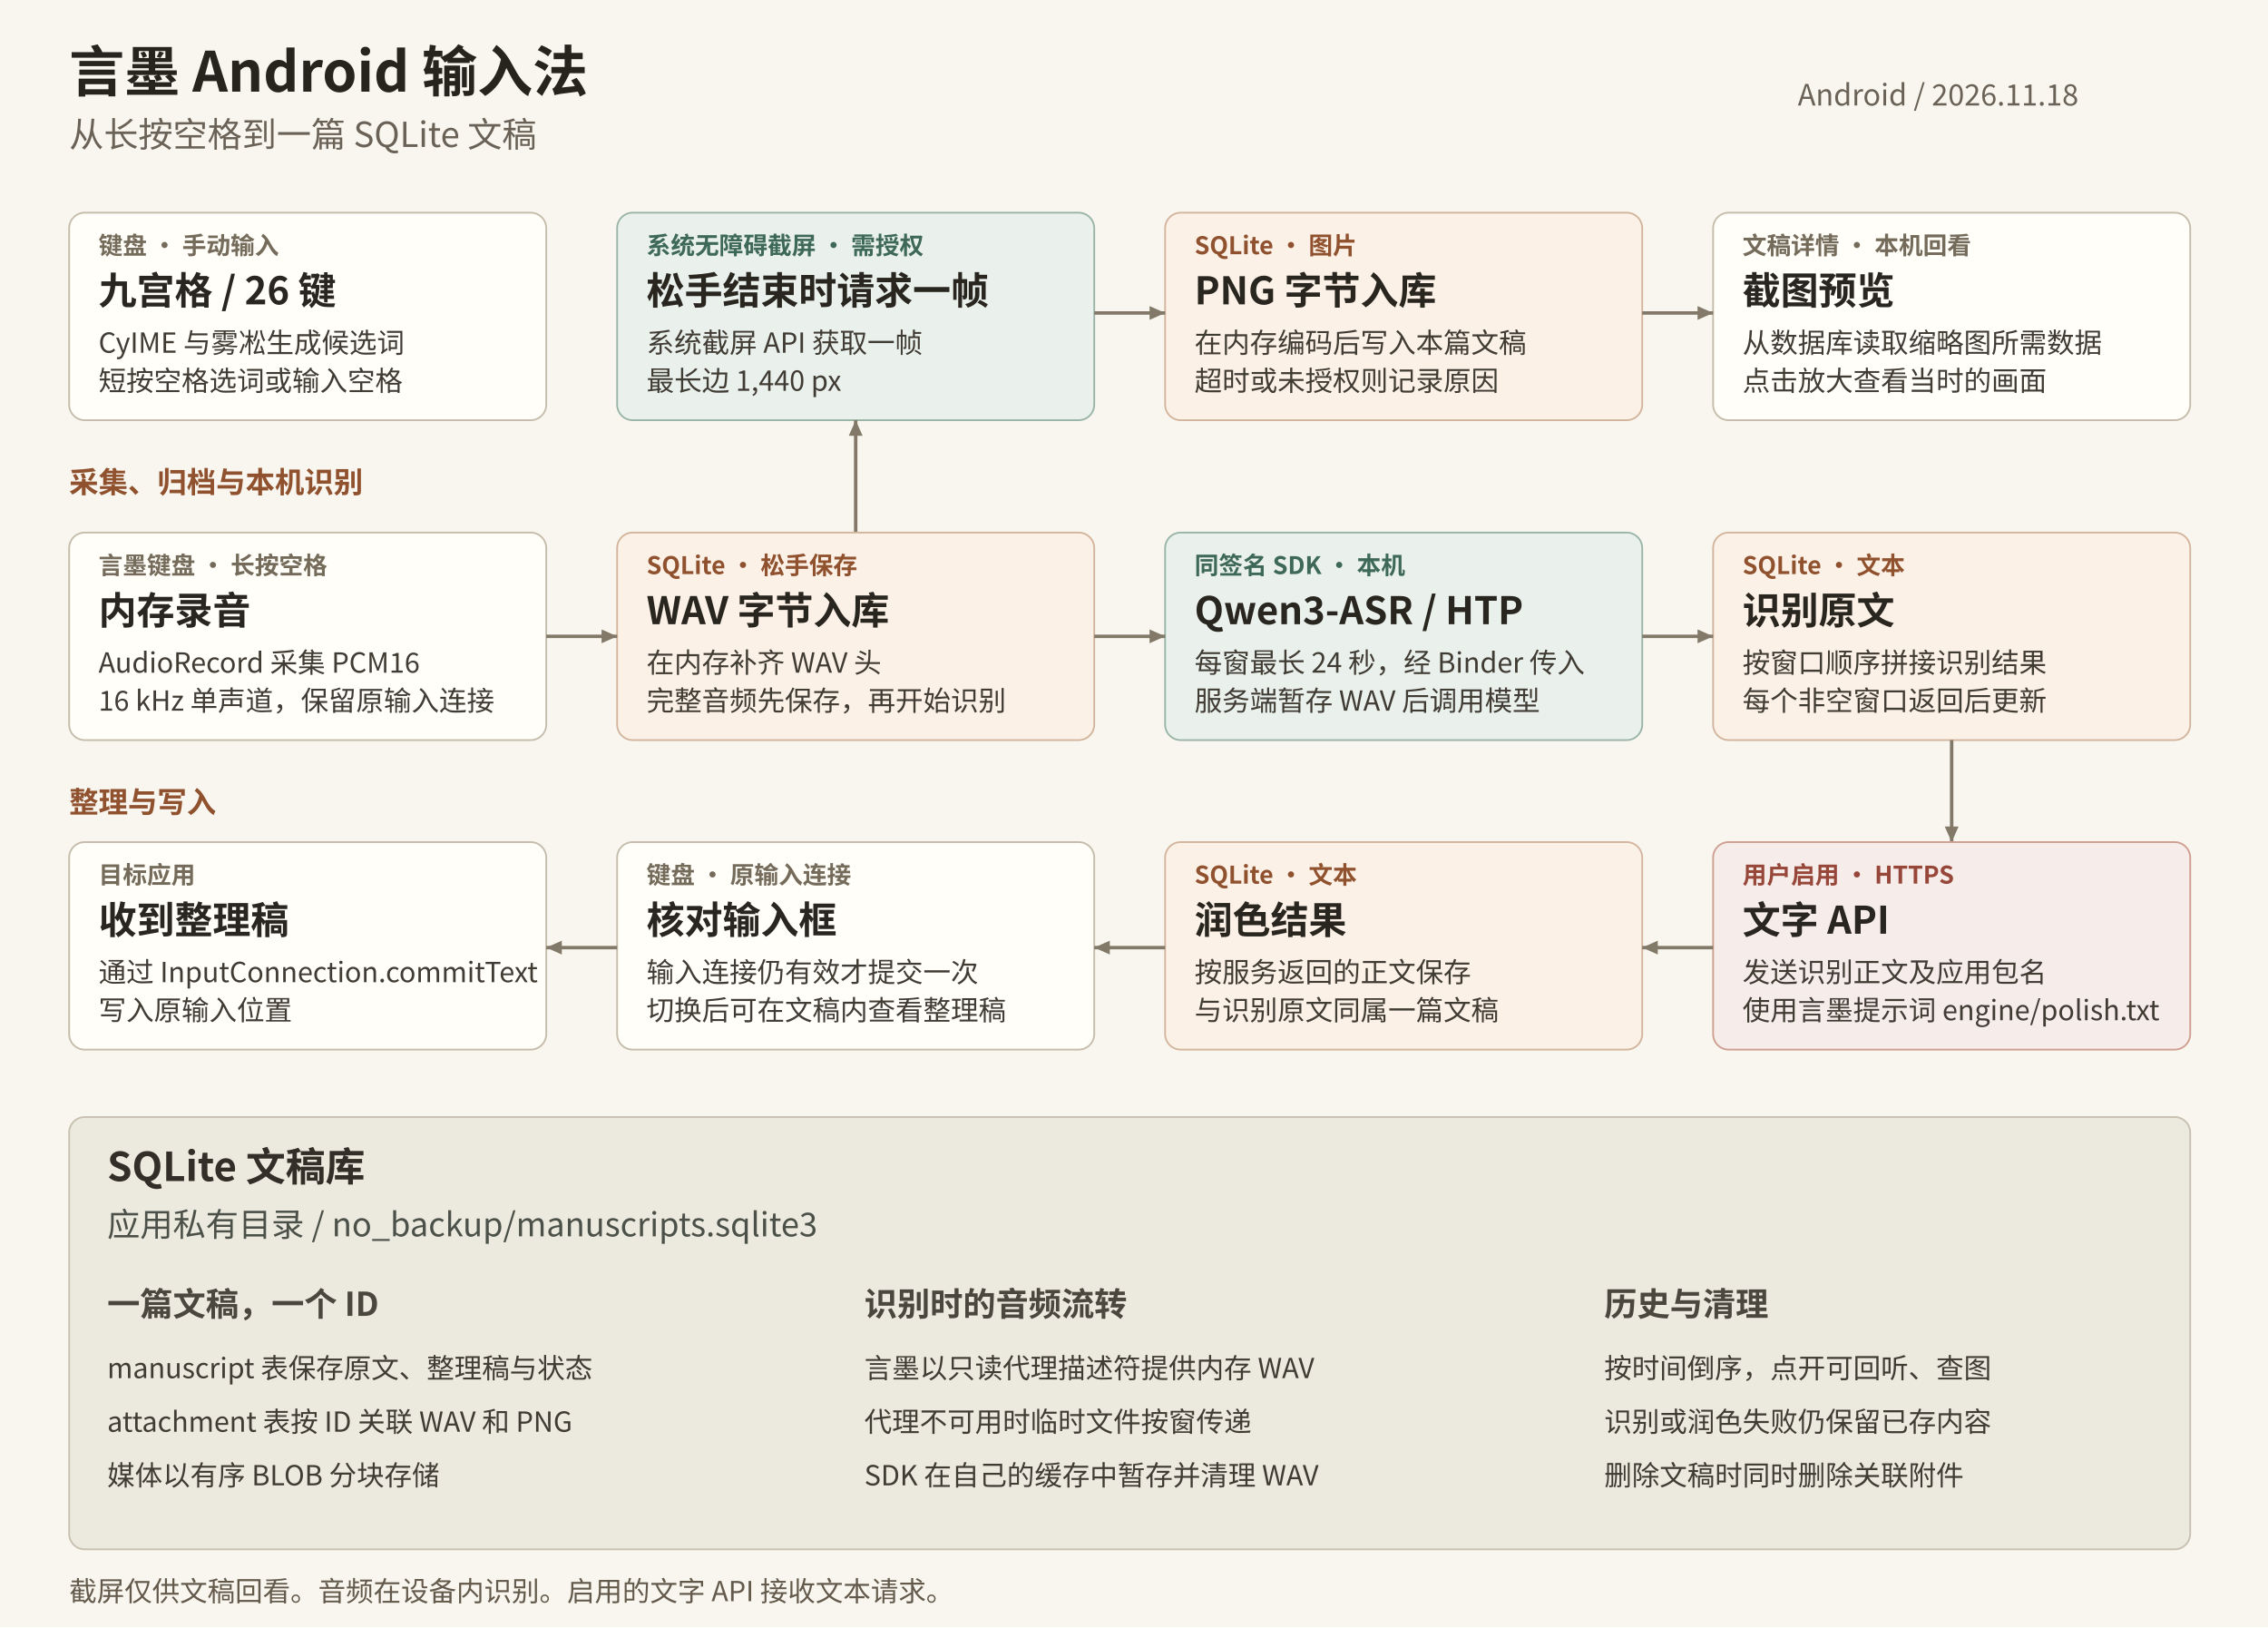
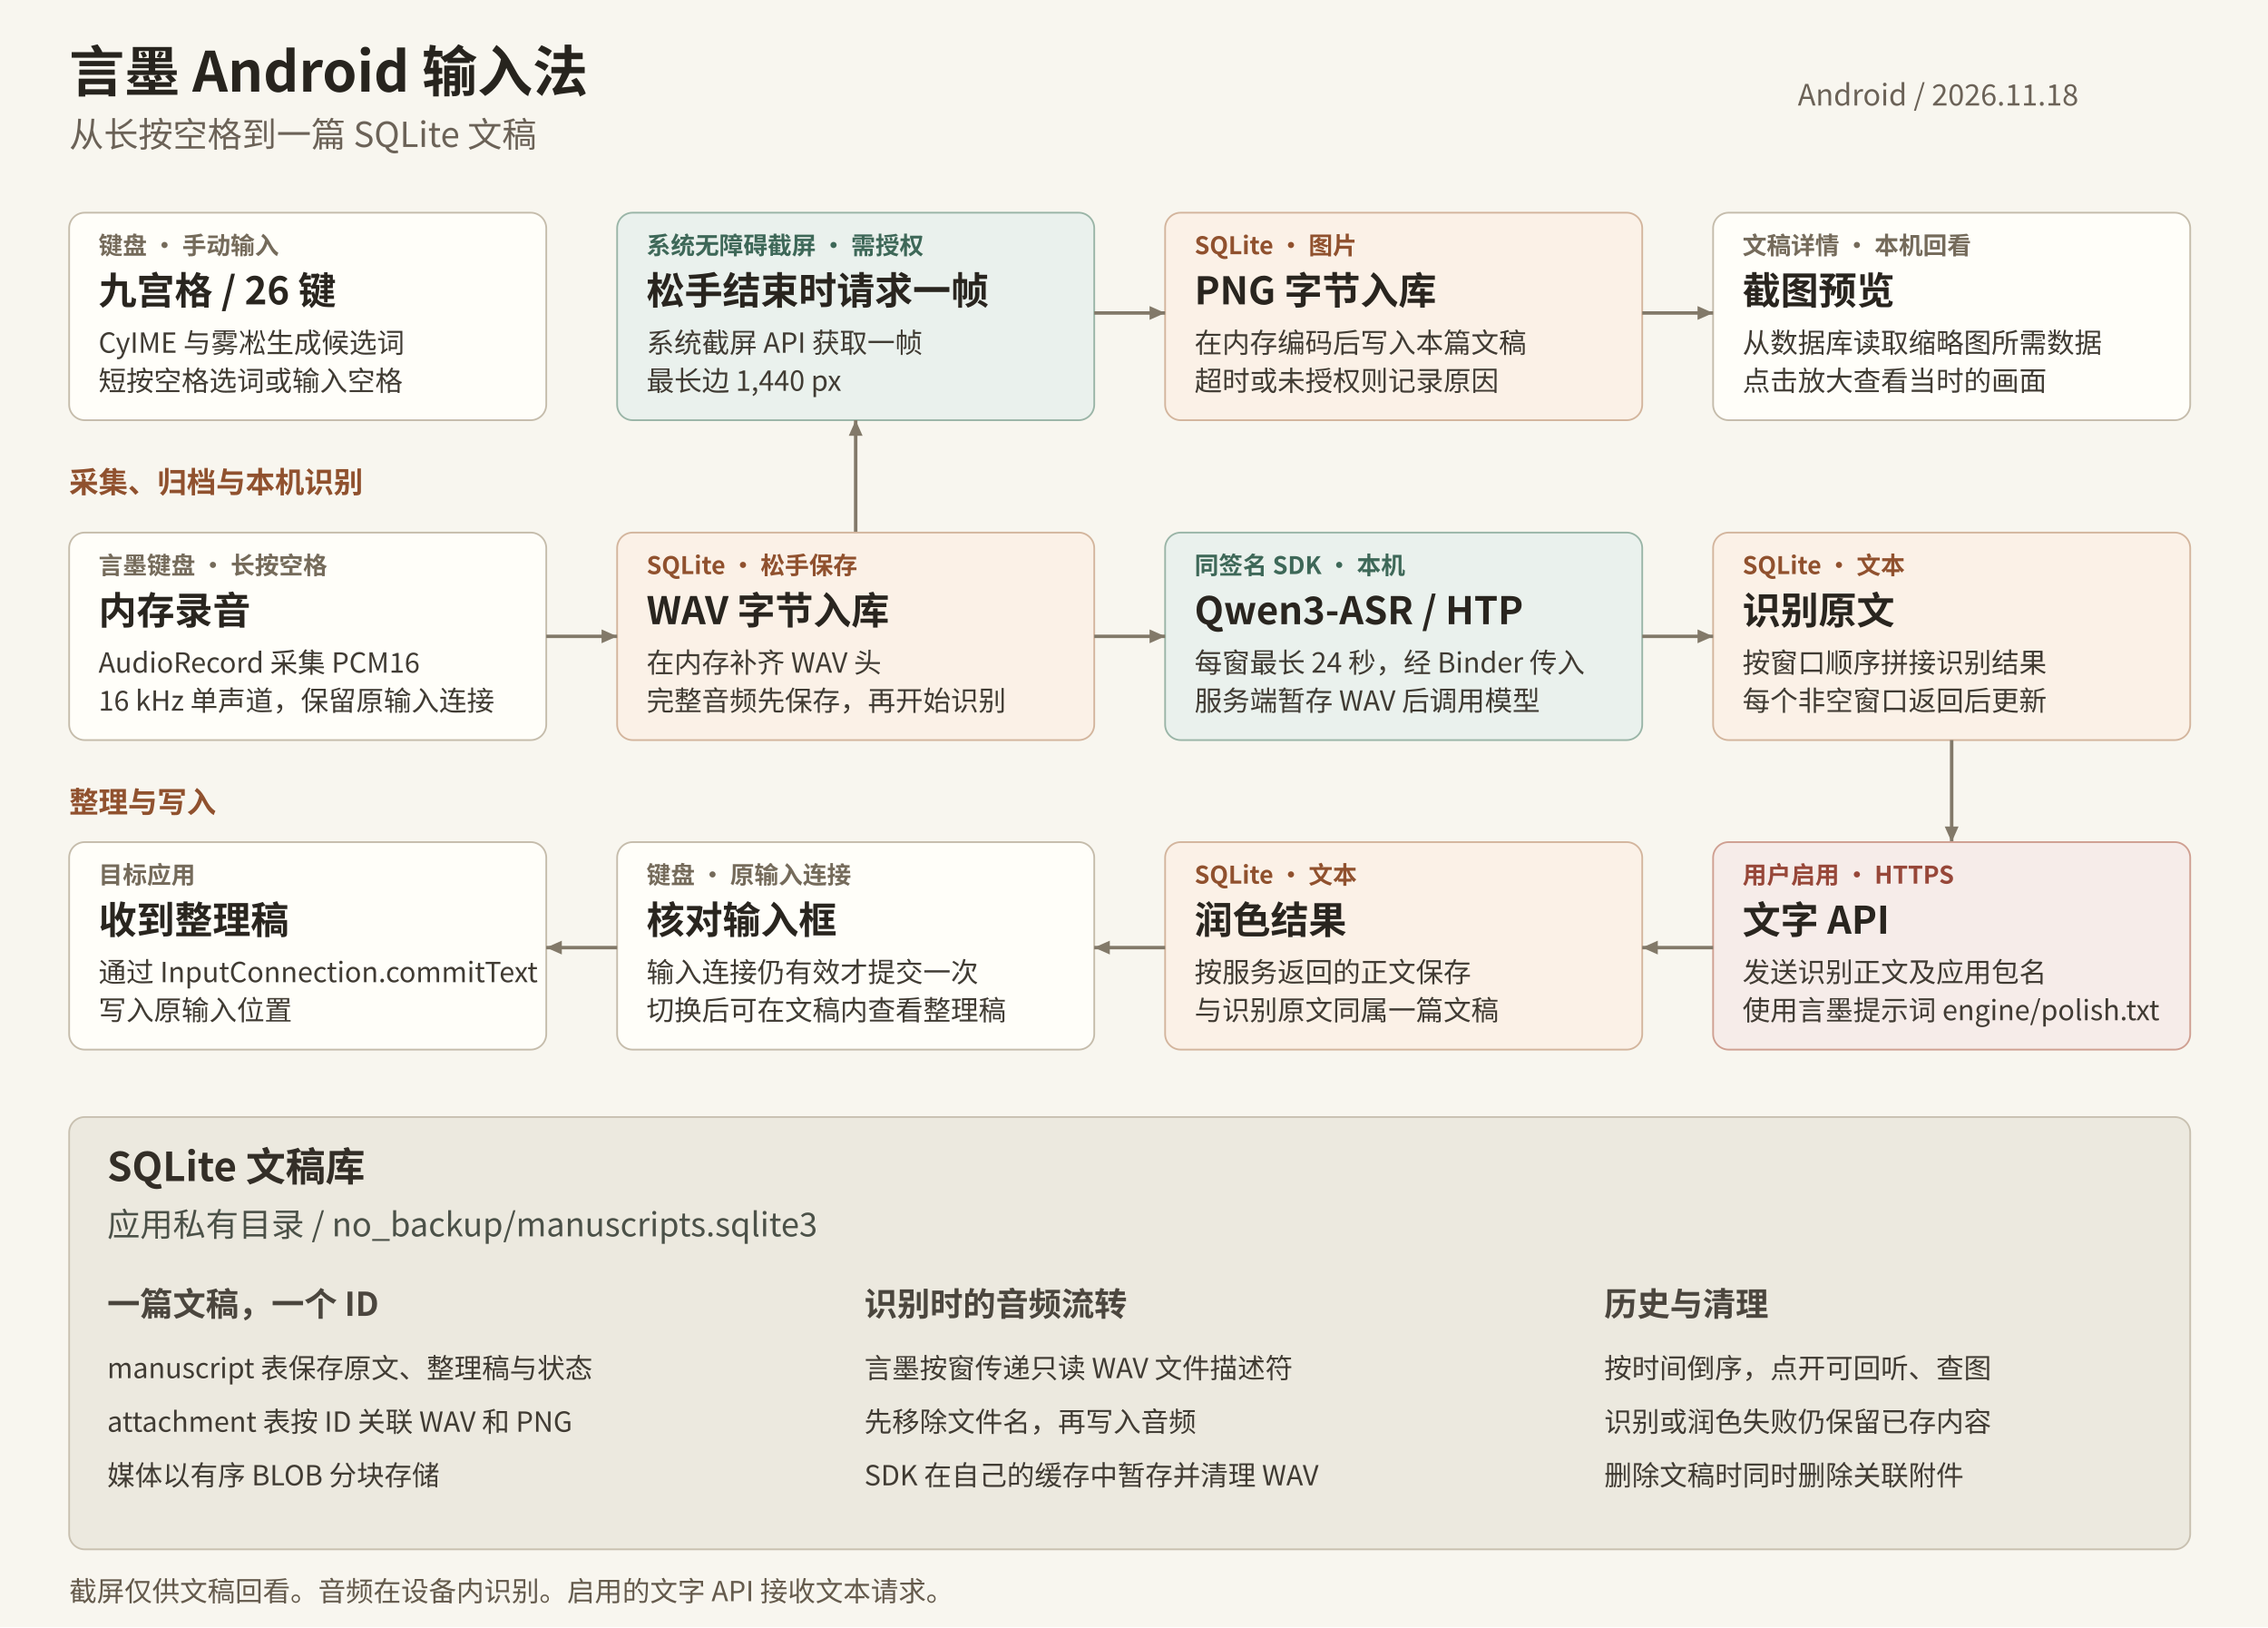
<svg xmlns="http://www.w3.org/2000/svg" width="1312" height="941" viewBox="0 0 1312 941" role="img">
  <rect x="0" y="0" width="1312" height="941" rx="0" fill="#f8f6ef" stroke="none" />
  <text font-family="PingFang SC, Noto Sans CJK SC, Microsoft YaHei, sans-serif" font-size="32" font-weight="650" x="40" y="53" fill="#27241e">言墨 Android 输入法</text>
  <text font-family="PingFang SC, Noto Sans CJK SC, Microsoft YaHei, sans-serif" font-size="20" font-weight="400" x="40" y="85" fill="#6b6257">从长按空格到一篇 SQLite 文稿</text>
  <text font-family="PingFang SC, Noto Sans CJK SC, Microsoft YaHei, sans-serif" font-size="17" font-weight="400" x="1040" y="61" fill="#6b6257">Android   /   2026.11.18</text>
  <rect x="40" y="123" width="276" height="120" rx="9" fill="#fffef9" stroke="#c5bcab" />
  <text font-family="PingFang SC, Noto Sans CJK SC, Microsoft YaHei, sans-serif" font-size="14" font-weight="650" x="57" y="147" fill="#756b5b">键盘 · 手动输入</text>
  <text font-family="PingFang SC, Noto Sans CJK SC, Microsoft YaHei, sans-serif" font-size="22" font-weight="650" x="57" y="176" fill="#29251f">九宫格 / 26 键</text>
  <text font-family="PingFang SC, Noto Sans CJK SC, Microsoft YaHei, sans-serif" font-size="16" font-weight="400" x="57" y="204" fill="#403b33">CyIME 与雾凇生成候选词</text>
  <text font-family="PingFang SC, Noto Sans CJK SC, Microsoft YaHei, sans-serif" font-size="16" font-weight="400" x="57" y="226" fill="#403b33">短按空格选词或输入空格</text>
  <rect x="357" y="123" width="276" height="120" rx="9" fill="#eaf1ed" stroke="#9ab5a7" />
  <text font-family="PingFang SC, Noto Sans CJK SC, Microsoft YaHei, sans-serif" font-size="14" font-weight="650" x="374" y="147" fill="#3e6858">系统无障碍截屏 · 需授权</text>
  <text font-family="PingFang SC, Noto Sans CJK SC, Microsoft YaHei, sans-serif" font-size="22" font-weight="650" x="374" y="176" fill="#29251f">松手结束时请求一帧</text>
  <text font-family="PingFang SC, Noto Sans CJK SC, Microsoft YaHei, sans-serif" font-size="16" font-weight="400" x="374" y="204" fill="#403b33">系统截屏 API 获取一帧</text>
  <text font-family="PingFang SC, Noto Sans CJK SC, Microsoft YaHei, sans-serif" font-size="16" font-weight="400" x="374" y="226" fill="#403b33">最长边 1,440 px</text>
  <rect x="674" y="123" width="276" height="120" rx="9" fill="#fbf1e7" stroke="#d3b59d" />
  <text font-family="PingFang SC, Noto Sans CJK SC, Microsoft YaHei, sans-serif" font-size="14" font-weight="650" x="691" y="147" fill="#90512e">SQLite · 图片</text>
  <text font-family="PingFang SC, Noto Sans CJK SC, Microsoft YaHei, sans-serif" font-size="22" font-weight="650" x="691" y="176" fill="#29251f">PNG 字节入库</text>
  <text font-family="PingFang SC, Noto Sans CJK SC, Microsoft YaHei, sans-serif" font-size="16" font-weight="400" x="691" y="204" fill="#403b33">在内存编码后写入本篇文稿</text>
  <text font-family="PingFang SC, Noto Sans CJK SC, Microsoft YaHei, sans-serif" font-size="16" font-weight="400" x="691" y="226" fill="#403b33">超时或未授权则记录原因</text>
  <rect x="991" y="123" width="276" height="120" rx="9" fill="#fffef9" stroke="#c5bcab" />
  <text font-family="PingFang SC, Noto Sans CJK SC, Microsoft YaHei, sans-serif" font-size="14" font-weight="650" x="1008" y="147" fill="#756b5b">文稿详情 · 本机回看</text>
  <text font-family="PingFang SC, Noto Sans CJK SC, Microsoft YaHei, sans-serif" font-size="22" font-weight="650" x="1008" y="176" fill="#29251f">截图预览</text>
  <text font-family="PingFang SC, Noto Sans CJK SC, Microsoft YaHei, sans-serif" font-size="16" font-weight="400" x="1008" y="204" fill="#403b33">从数据库读取缩略图所需数据</text>
  <text font-family="PingFang SC, Noto Sans CJK SC, Microsoft YaHei, sans-serif" font-size="16" font-weight="400" x="1008" y="226" fill="#403b33">点击放大查看当时的画面</text>
  <polyline stroke-width="2" stroke-linejoin="round" points="633,181 674,181" fill="none" stroke="#827969" />
  <polygon points="674,181 665,177 665,185" fill="#827969" />
  <polyline stroke-width="2" stroke-linejoin="round" points="950,181 991,181" fill="none" stroke="#827969" />
  <polygon points="991,181 982,177 982,185" fill="#827969" />
  <polyline stroke-width="2" stroke-linejoin="round" points="495,308 495,243" fill="none" stroke="#827969" />
  <polygon points="495,243 491,252 499,252" fill="#827969" />
  <text font-family="PingFang SC, Noto Sans CJK SC, Microsoft YaHei, sans-serif" font-size="17" font-weight="650" x="40" y="285" fill="#90512e">采集、归档与本机识别</text>
  <rect x="40" y="308" width="276" height="120" rx="9" fill="#fffef9" stroke="#c5bcab" />
  <text font-family="PingFang SC, Noto Sans CJK SC, Microsoft YaHei, sans-serif" font-size="14" font-weight="650" x="57" y="332" fill="#756b5b">言墨键盘 · 长按空格</text>
  <text font-family="PingFang SC, Noto Sans CJK SC, Microsoft YaHei, sans-serif" font-size="22" font-weight="650" x="57" y="361" fill="#29251f">内存录音</text>
  <text font-family="PingFang SC, Noto Sans CJK SC, Microsoft YaHei, sans-serif" font-size="16" font-weight="400" x="57" y="389" fill="#403b33">AudioRecord 采集 PCM16</text>
  <text font-family="PingFang SC, Noto Sans CJK SC, Microsoft YaHei, sans-serif" font-size="16" font-weight="400" x="57" y="411" fill="#403b33">16 kHz 单声道，保留原输入连接</text>
  <rect x="357" y="308" width="276" height="120" rx="9" fill="#fbf1e7" stroke="#d3b59d" />
  <text font-family="PingFang SC, Noto Sans CJK SC, Microsoft YaHei, sans-serif" font-size="14" font-weight="650" x="374" y="332" fill="#90512e">SQLite · 松手保存</text>
  <text font-family="PingFang SC, Noto Sans CJK SC, Microsoft YaHei, sans-serif" font-size="22" font-weight="650" x="374" y="361" fill="#29251f">WAV 字节入库</text>
  <text font-family="PingFang SC, Noto Sans CJK SC, Microsoft YaHei, sans-serif" font-size="16" font-weight="400" x="374" y="389" fill="#403b33">在内存补齐 WAV 头</text>
  <text font-family="PingFang SC, Noto Sans CJK SC, Microsoft YaHei, sans-serif" font-size="16" font-weight="400" x="374" y="411" fill="#403b33">完整音频先保存，再开始识别</text>
  <rect x="674" y="308" width="276" height="120" rx="9" fill="#eaf1ed" stroke="#9ab5a7" />
  <text font-family="PingFang SC, Noto Sans CJK SC, Microsoft YaHei, sans-serif" font-size="14" font-weight="650" x="691" y="332" fill="#3e6858">同签名 SDK · 本机</text>
  <text font-family="PingFang SC, Noto Sans CJK SC, Microsoft YaHei, sans-serif" font-size="22" font-weight="650" x="691" y="361" fill="#29251f">Qwen3-ASR / HTP</text>
  <text font-family="PingFang SC, Noto Sans CJK SC, Microsoft YaHei, sans-serif" font-size="16" font-weight="400" x="691" y="389" fill="#403b33">每窗最长 24 秒，经 Binder 传入</text>
  <text font-family="PingFang SC, Noto Sans CJK SC, Microsoft YaHei, sans-serif" font-size="16" font-weight="400" x="691" y="411" fill="#403b33">服务端暂存 WAV 后调用模型</text>
  <rect x="991" y="308" width="276" height="120" rx="9" fill="#fbf1e7" stroke="#d3b59d" />
  <text font-family="PingFang SC, Noto Sans CJK SC, Microsoft YaHei, sans-serif" font-size="14" font-weight="650" x="1008" y="332" fill="#90512e">SQLite · 文本</text>
  <text font-family="PingFang SC, Noto Sans CJK SC, Microsoft YaHei, sans-serif" font-size="22" font-weight="650" x="1008" y="361" fill="#29251f">识别原文</text>
  <text font-family="PingFang SC, Noto Sans CJK SC, Microsoft YaHei, sans-serif" font-size="16" font-weight="400" x="1008" y="389" fill="#403b33">按窗口顺序拼接识别结果</text>
  <text font-family="PingFang SC, Noto Sans CJK SC, Microsoft YaHei, sans-serif" font-size="16" font-weight="400" x="1008" y="411" fill="#403b33">每个非空窗口返回后更新</text>
  <polyline stroke-width="2" stroke-linejoin="round" points="316,368 357,368" fill="none" stroke="#827969" />
  <polygon points="357,368 348,364 348,372" fill="#827969" />
  <polyline stroke-width="2" stroke-linejoin="round" points="633,368 674,368" fill="none" stroke="#827969" />
  <polygon points="674,368 665,364 665,372" fill="#827969" />
  <polyline stroke-width="2" stroke-linejoin="round" points="950,368 991,368" fill="none" stroke="#827969" />
  <polygon points="991,368 982,364 982,372" fill="#827969" />
  <polyline stroke-width="2" stroke-linejoin="round" points="1129,428 1129,487" fill="none" stroke="#827969" />
  <polygon points="1129,487 1133,478 1125,478" fill="#827969" />
  <text font-family="PingFang SC, Noto Sans CJK SC, Microsoft YaHei, sans-serif" font-size="17" font-weight="650" x="40" y="470" fill="#90512e">整理与写入</text>
  <rect x="991" y="487" width="276" height="120" rx="9" fill="#f6ece9" stroke="#cf9f91" />
  <text font-family="PingFang SC, Noto Sans CJK SC, Microsoft YaHei, sans-serif" font-size="14" font-weight="650" x="1008" y="511" fill="#974739">用户启用 · HTTPS</text>
  <text font-family="PingFang SC, Noto Sans CJK SC, Microsoft YaHei, sans-serif" font-size="22" font-weight="650" x="1008" y="540" fill="#29251f">文字 API</text>
  <text font-family="PingFang SC, Noto Sans CJK SC, Microsoft YaHei, sans-serif" font-size="16" font-weight="400" x="1008" y="568" fill="#403b33">发送识别正文及应用包名</text>
  <text font-family="PingFang SC, Noto Sans CJK SC, Microsoft YaHei, sans-serif" font-size="16" font-weight="400" x="1008" y="590" fill="#403b33">使用言墨提示词 engine/polish.txt</text>
  <rect x="674" y="487" width="276" height="120" rx="9" fill="#fbf1e7" stroke="#d3b59d" />
  <text font-family="PingFang SC, Noto Sans CJK SC, Microsoft YaHei, sans-serif" font-size="14" font-weight="650" x="691" y="511" fill="#90512e">SQLite · 文本</text>
  <text font-family="PingFang SC, Noto Sans CJK SC, Microsoft YaHei, sans-serif" font-size="22" font-weight="650" x="691" y="540" fill="#29251f">润色结果</text>
  <text font-family="PingFang SC, Noto Sans CJK SC, Microsoft YaHei, sans-serif" font-size="16" font-weight="400" x="691" y="568" fill="#403b33">按服务返回的正文保存</text>
  <text font-family="PingFang SC, Noto Sans CJK SC, Microsoft YaHei, sans-serif" font-size="16" font-weight="400" x="691" y="590" fill="#403b33">与识别原文同属一篇文稿</text>
  <rect x="357" y="487" width="276" height="120" rx="9" fill="#fffef9" stroke="#c5bcab" />
  <text font-family="PingFang SC, Noto Sans CJK SC, Microsoft YaHei, sans-serif" font-size="14" font-weight="650" x="374" y="511" fill="#756b5b">键盘 · 原输入连接</text>
  <text font-family="PingFang SC, Noto Sans CJK SC, Microsoft YaHei, sans-serif" font-size="22" font-weight="650" x="374" y="540" fill="#29251f">核对输入框</text>
  <text font-family="PingFang SC, Noto Sans CJK SC, Microsoft YaHei, sans-serif" font-size="16" font-weight="400" x="374" y="568" fill="#403b33">输入连接仍有效才提交一次</text>
  <text font-family="PingFang SC, Noto Sans CJK SC, Microsoft YaHei, sans-serif" font-size="16" font-weight="400" x="374" y="590" fill="#403b33">切换后可在文稿内查看整理稿</text>
  <rect x="40" y="487" width="276" height="120" rx="9" fill="#fffef9" stroke="#c5bcab" />
  <text font-family="PingFang SC, Noto Sans CJK SC, Microsoft YaHei, sans-serif" font-size="14" font-weight="650" x="57" y="511" fill="#756b5b">目标应用</text>
  <text font-family="PingFang SC, Noto Sans CJK SC, Microsoft YaHei, sans-serif" font-size="22" font-weight="650" x="57" y="540" fill="#29251f">收到整理稿</text>
  <text font-family="PingFang SC, Noto Sans CJK SC, Microsoft YaHei, sans-serif" font-size="16" font-weight="400" x="57" y="568" fill="#403b33">通过 InputConnection.commitText</text>
  <text font-family="PingFang SC, Noto Sans CJK SC, Microsoft YaHei, sans-serif" font-size="16" font-weight="400" x="57" y="590" fill="#403b33">写入原输入位置</text>
  <polyline stroke-width="2" stroke-linejoin="round" points="991,548 950,548" fill="none" stroke="#827969" />
  <polygon points="950,548 959,552 959,544" fill="#827969" />
  <polyline stroke-width="2" stroke-linejoin="round" points="674,548 633,548" fill="none" stroke="#827969" />
  <polygon points="633,548 642,552 642,544" fill="#827969" />
  <polyline stroke-width="2" stroke-linejoin="round" points="357,548 316,548" fill="none" stroke="#827969" />
  <polygon points="316,548 325,552 325,544" fill="#827969" />
  <rect x="40" y="646" width="1227" height="250" rx="9" fill="#ece9df" stroke="#c8c0b0" />
  <text font-family="PingFang SC, Noto Sans CJK SC, Microsoft YaHei, sans-serif" font-size="23" font-weight="650" x="62" y="683" fill="#332e27">SQLite 文稿库</text>
  <text font-family="PingFang SC, Noto Sans CJK SC, Microsoft YaHei, sans-serif" font-size="19" font-weight="400" x="62" y="715" fill="#4b5148">应用私有目录  /  no_backup/manuscripts.sqlite3</text>
  <text font-family="PingFang SC, Noto Sans CJK SC, Microsoft YaHei, sans-serif" font-size="19" font-weight="650" x="62" y="761" fill="#4b463e">一篇文稿，一个 ID</text>
  <text font-family="PingFang SC, Noto Sans CJK SC, Microsoft YaHei, sans-serif" font-size="16" font-weight="400" x="62" y="797" fill="#403b33">manuscript 表保存原文、整理稿与状态</text>
  <text font-family="PingFang SC, Noto Sans CJK SC, Microsoft YaHei, sans-serif" font-size="16" font-weight="400" x="62" y="828" fill="#403b33">attachment 表按 ID 关联 WAV 和 PNG</text>
  <text font-family="PingFang SC, Noto Sans CJK SC, Microsoft YaHei, sans-serif" font-size="16" font-weight="400" x="62" y="859" fill="#403b33">媒体以有序 BLOB 分块存储</text>
  <text font-family="PingFang SC, Noto Sans CJK SC, Microsoft YaHei, sans-serif" font-size="19" font-weight="650" x="500" y="761" fill="#4b463e">识别时的音频流转</text>
-   <text font-family="PingFang SC, Noto Sans CJK SC, Microsoft YaHei, sans-serif" font-size="16" font-weight="400" x="500" y="797" fill="#403b33">言墨以只读代理描述符提供内存 WAV</text>
-   <text font-family="PingFang SC, Noto Sans CJK SC, Microsoft YaHei, sans-serif" font-size="16" font-weight="400" x="500" y="828" fill="#403b33">代理不可用时临时文件按窗传递</text>
+   <text font-family="PingFang SC, Noto Sans CJK SC, Microsoft YaHei, sans-serif" font-size="16" font-weight="400" x="500" y="797" fill="#403b33">言墨按窗传递只读 WAV 文件描述符</text>
+   <text font-family="PingFang SC, Noto Sans CJK SC, Microsoft YaHei, sans-serif" font-size="16" font-weight="400" x="500" y="828" fill="#403b33">先移除文件名，再写入音频</text>
  <text font-family="PingFang SC, Noto Sans CJK SC, Microsoft YaHei, sans-serif" font-size="16" font-weight="400" x="500" y="859" fill="#403b33">SDK 在自己的缓存中暂存并清理 WAV</text>
  <text font-family="PingFang SC, Noto Sans CJK SC, Microsoft YaHei, sans-serif" font-size="19" font-weight="650" x="928" y="761" fill="#4b463e">历史与清理</text>
  <text font-family="PingFang SC, Noto Sans CJK SC, Microsoft YaHei, sans-serif" font-size="16" font-weight="400" x="928" y="797" fill="#403b33">按时间倒序，点开可回听、查图</text>
  <text font-family="PingFang SC, Noto Sans CJK SC, Microsoft YaHei, sans-serif" font-size="16" font-weight="400" x="928" y="828" fill="#403b33">识别或润色失败仍保留已存内容</text>
  <text font-family="PingFang SC, Noto Sans CJK SC, Microsoft YaHei, sans-serif" font-size="16" font-weight="400" x="928" y="859" fill="#403b33">删除文稿时同时删除关联附件</text>
  <text font-family="PingFang SC, Noto Sans CJK SC, Microsoft YaHei, sans-serif" font-size="16" font-weight="400" x="40" y="926" fill="#645a4c">截屏仅供文稿回看。音频在设备内识别。启用的文字 API 接收文本请求。</text>
</svg>
